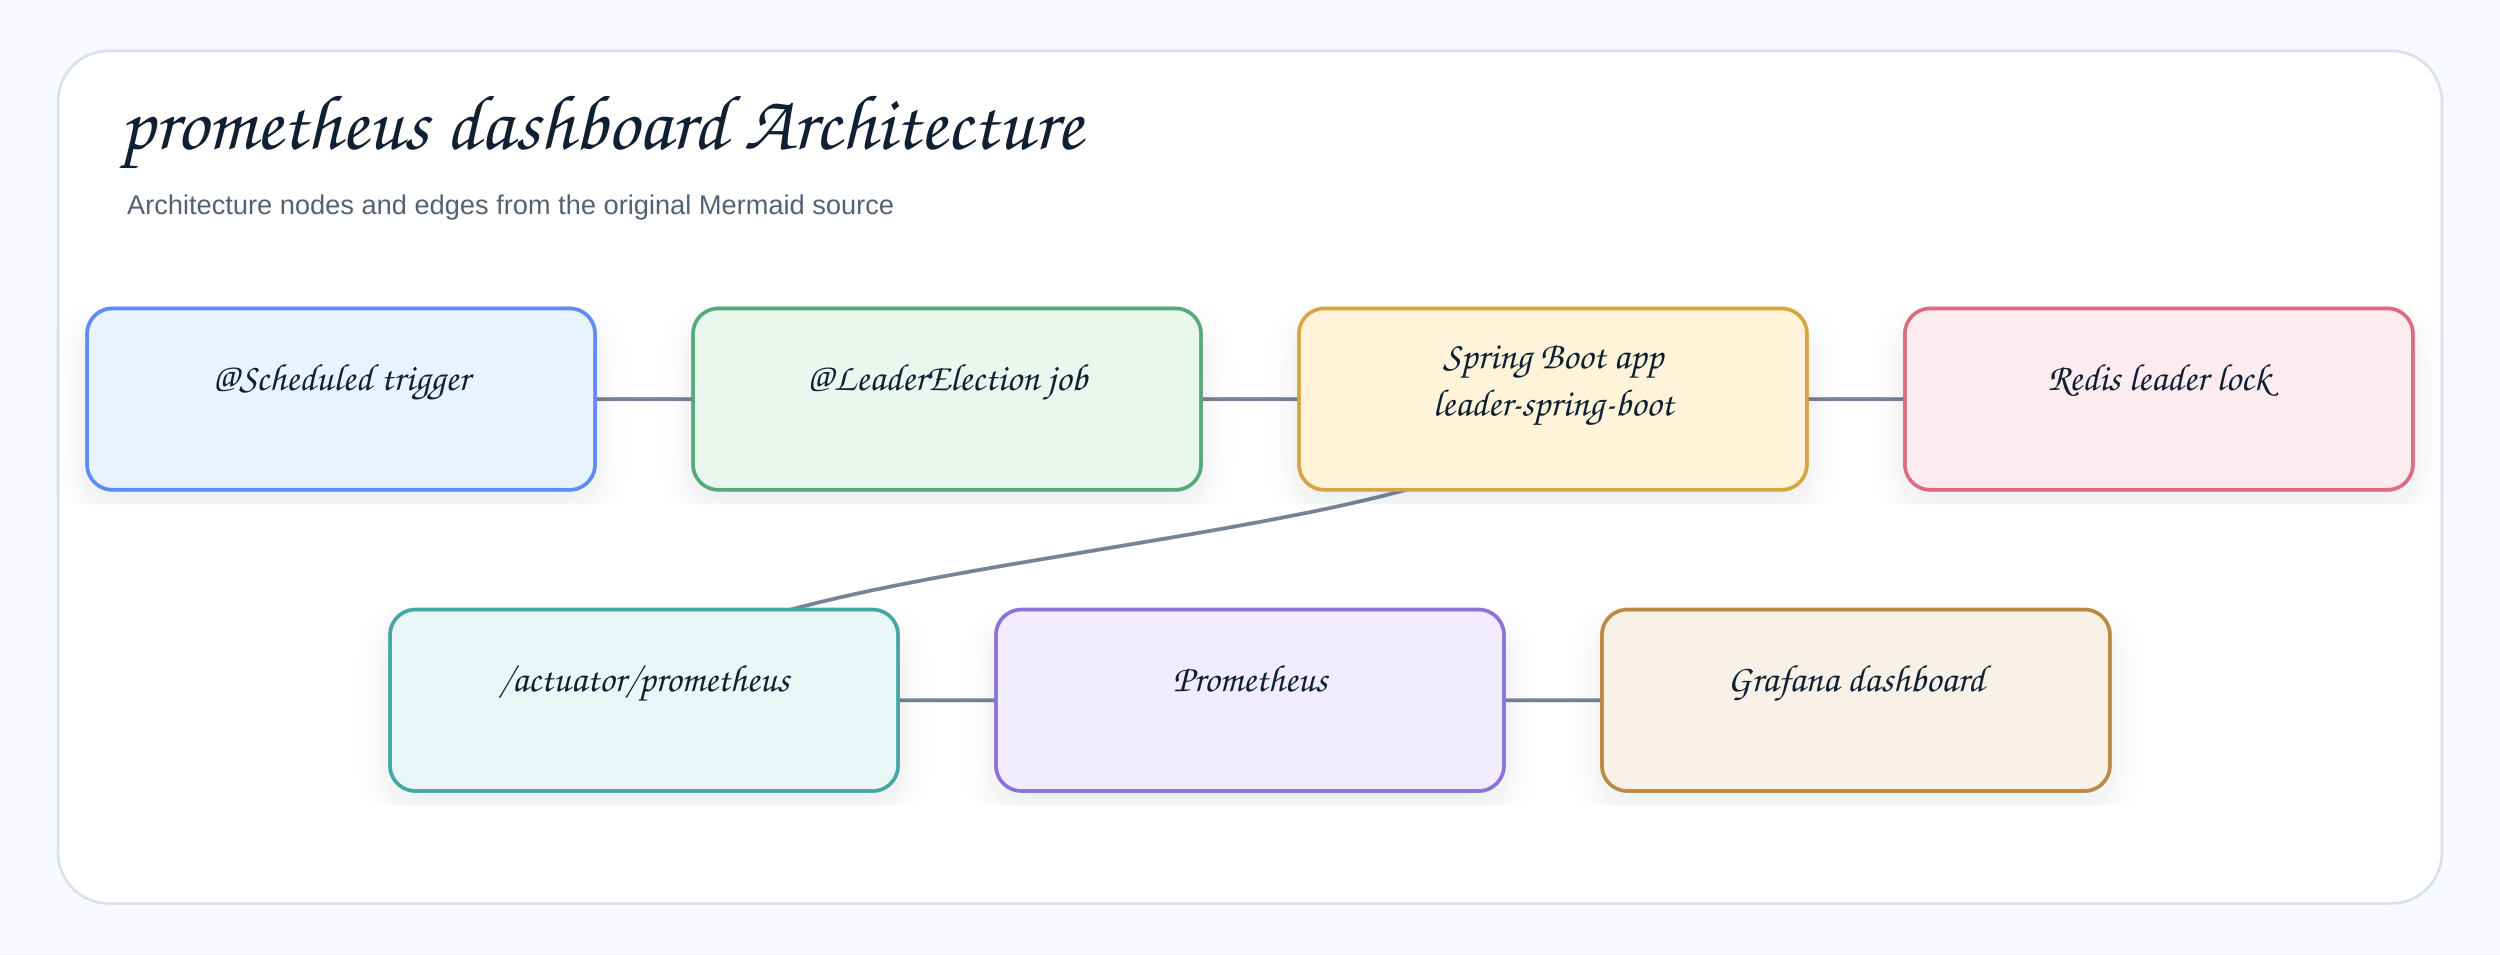
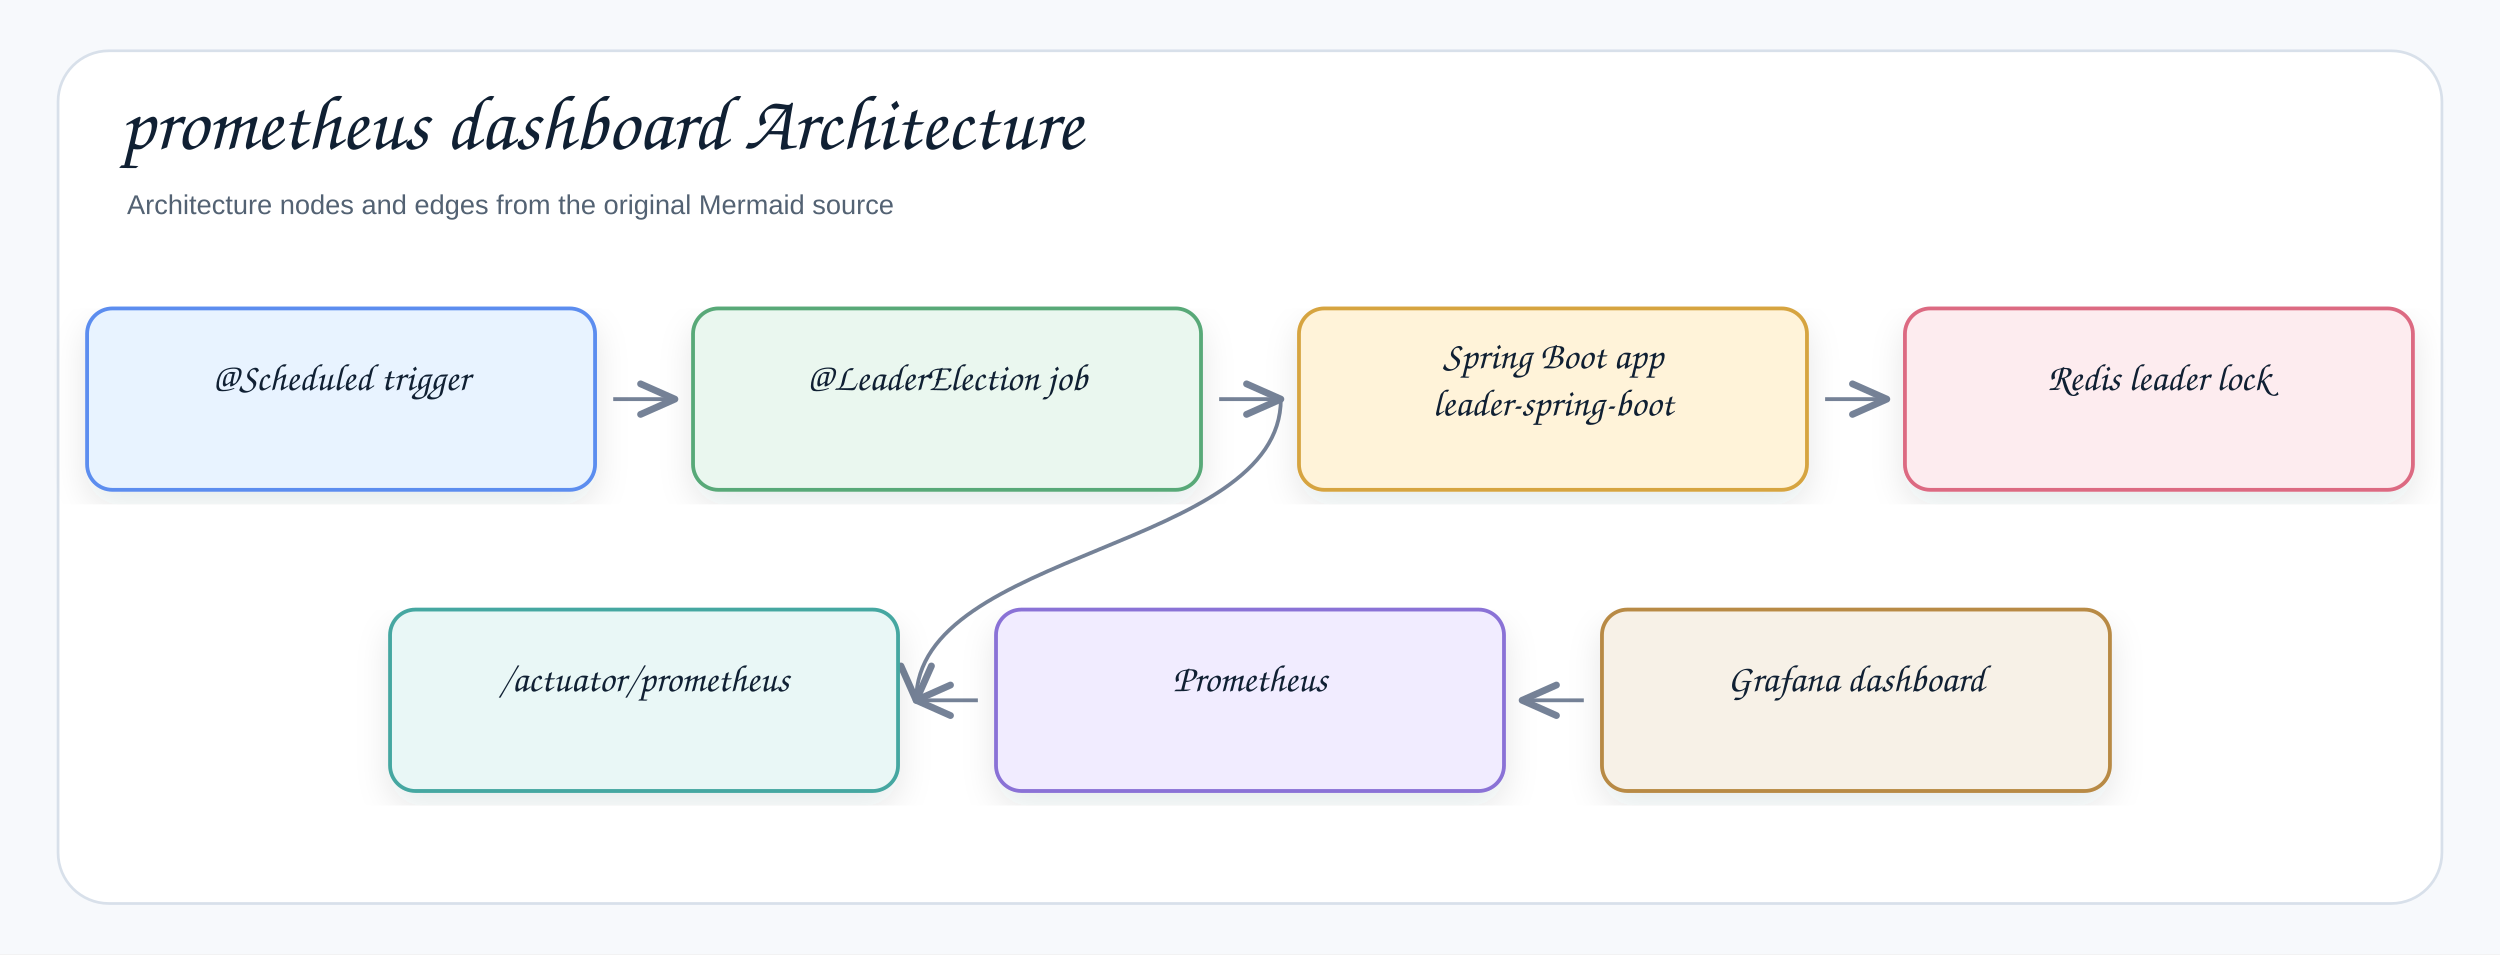
<svg xmlns="http://www.w3.org/2000/svg" width="1378" height="526" viewBox="0 0 1378 526" role="img" aria-label="prometheus dashboard Architecture">
  <defs>
    <filter id="shadow" x="-8%" y="-8%" width="116%" height="116%">
      <feDropShadow dx="0" dy="8" stdDeviation="9" flood-color="#1f2937" flood-opacity="0.10" />
    </filter>
    <marker id="openArrow" markerWidth="12" markerHeight="10" refX="10" refY="5" orient="auto" markerUnits="strokeWidth">
      <path d="M 1 1 L 10 5 L 1 9" fill="none" stroke="#758297" stroke-width="1.8" stroke-linecap="round" stroke-linejoin="round" />
    </marker>
    <marker id="inherit" markerWidth="14" markerHeight="12" refX="12" refY="6" orient="auto" markerUnits="strokeWidth">
      <path d="M 0 1 L 12 6 L 0 11 Z" fill="#ffffff" stroke="#758297" stroke-width="1.8" />
    </marker>
    <style>
    .canvas{fill:#f7f9fc}.frame{fill:#fff;stroke:#d8e0ea;stroke-width:1.5}
    .title{font-family:"Architects Daughter","Comic Sans MS","Comic Sans",cursive;font-size:43px;font-weight:400;fill:#102033}
    .subtitle{font-family:"Comic Sans MS","Comic Sans","Comic Neue",Arial,sans-serif;font-size:15px;font-weight:400;fill:#536273}
    .label{font-family:"Architects Daughter","Comic Sans MS","Comic Sans",cursive;font-size:25px;font-weight:400;fill:#102033}
    .smallLabel{font-family:"Architects Daughter","Comic Sans MS","Comic Sans",cursive;font-size:21px;font-weight:400;fill:#102033}
    .mono{font-family:"Comic Sans MS","Comic Sans","Comic Neue",Arial,sans-serif;font-size:12px;font-weight:400;fill:#102033}
    .small{font-family:"Comic Sans MS","Comic Sans","Comic Neue",Arial,sans-serif;font-size:12px;font-weight:400;fill:#536273}
    .strong{font-family:"Comic Sans MS","Comic Sans","Comic Neue",Arial,sans-serif;font-size:13px;font-weight:400;fill:#102033}
    .card{stroke-width:2.1;filter:url(#shadow)}.compartment{stroke-width:1.5;fill:none}
    .line{stroke:#758297;stroke-width:2.1;fill:none;marker-end:url(#openArrow)}
    .plainLine{stroke:#758297;stroke-width:2.1;fill:none}
    .dashed{stroke:#758297;stroke-width:2.1;stroke-dasharray:7 6;fill:none;marker-end:url(#openArrow)}
    .inheritLine{stroke:#758297;stroke-width:2.2;fill:none;marker-end:url(#inherit)}
    .implLine{stroke:#758297;stroke-width:2.2;stroke-dasharray:8 7;fill:none;marker-end:url(#inherit)}
  </style>
  </defs>
  <rect class="canvas" width="1378" height="526" />
  <rect class="frame" x="32" y="28" width="1314" height="470" rx="28" />
  <text class="title" x="66" y="82">prometheus dashboard Architecture</text>
  <text class="subtitle" x="70" y="118">Architecture nodes and edges from the original Mermaid source</text>
-   <path class="line" d="M1023 386 C1023 386 689 386 689 386" />
-   <path class="line" d="M689 386 C689 386 355 386 355 386" />
-   <path class="line" d="M856 220 C856 303 355 303 355 386" />
-   <path class="line" d="M856 220 C856 220 1190 220 1190 220" />
-   <path class="line" d="M522 220 C522 220 856 220 856 220" />
-   <path class="line" d="M188 220 C188 220 522 220 522 220" />
+   <path class="line" d="M873 386 C873 386 839 386 839 386" />
+   <path class="line" d="M539 386 C539 386 505 386 505 386" />
+   <path class="line" d="M706 220 C706 303 505 303 505 386" />
+   <path class="line" d="M1006 220 C1006 220 1040 220 1040 220" />
+   <path class="line" d="M672 220 C672 220 706 220 706 220" />
+   <path class="line" d="M338 220 C338 220 372 220 372 220" />
  <g transform="translate(48,170)">
    <rect class="card" x="0" y="0" width="280" height="100" rx="14" fill="#E8F3FF" stroke="#5B8DEF" />
    <text class="smallLabel" x="140" y="45" text-anchor="middle">@Scheduled trigger</text>
  </g>
  <g transform="translate(382,170)">
    <rect class="card" x="0" y="0" width="280" height="100" rx="14" fill="#EAF7EF" stroke="#58A978" />
    <text class="smallLabel" x="140" y="45" text-anchor="middle">@LeaderElection job</text>
  </g>
  <g transform="translate(716,170)">
    <rect class="card" x="0" y="0" width="280" height="100" rx="14" fill="#FFF3D9" stroke="#D6A441" />
    <text class="smallLabel" x="140" y="33" text-anchor="middle">Spring Boot app</text>
    <text class="smallLabel" x="140" y="59" text-anchor="middle">leader-spring-boot</text>
  </g>
  <g transform="translate(1050,170)">
    <rect class="card" x="0" y="0" width="280" height="100" rx="14" fill="#FDECEF" stroke="#DC6B82" />
    <text class="smallLabel" x="140" y="45" text-anchor="middle">Redis leader lock</text>
  </g>
  <g transform="translate(215,336)">
    <rect class="card" x="0" y="0" width="280" height="100" rx="14" fill="#E9F7F6" stroke="#45A7A1" />
    <text class="smallLabel" x="140" y="45" text-anchor="middle">/actuator/prometheus</text>
  </g>
  <g transform="translate(549,336)">
    <rect class="card" x="0" y="0" width="280" height="100" rx="14" fill="#F1ECFF" stroke="#8A72D6" />
    <text class="smallLabel" x="140" y="45" text-anchor="middle">Prometheus</text>
  </g>
  <g transform="translate(883,336)">
    <rect class="card" x="0" y="0" width="280" height="100" rx="14" fill="#F7F1E7" stroke="#B88A44" />
    <text class="smallLabel" x="140" y="45" text-anchor="middle">Grafana dashboard</text>
  </g>
</svg>
